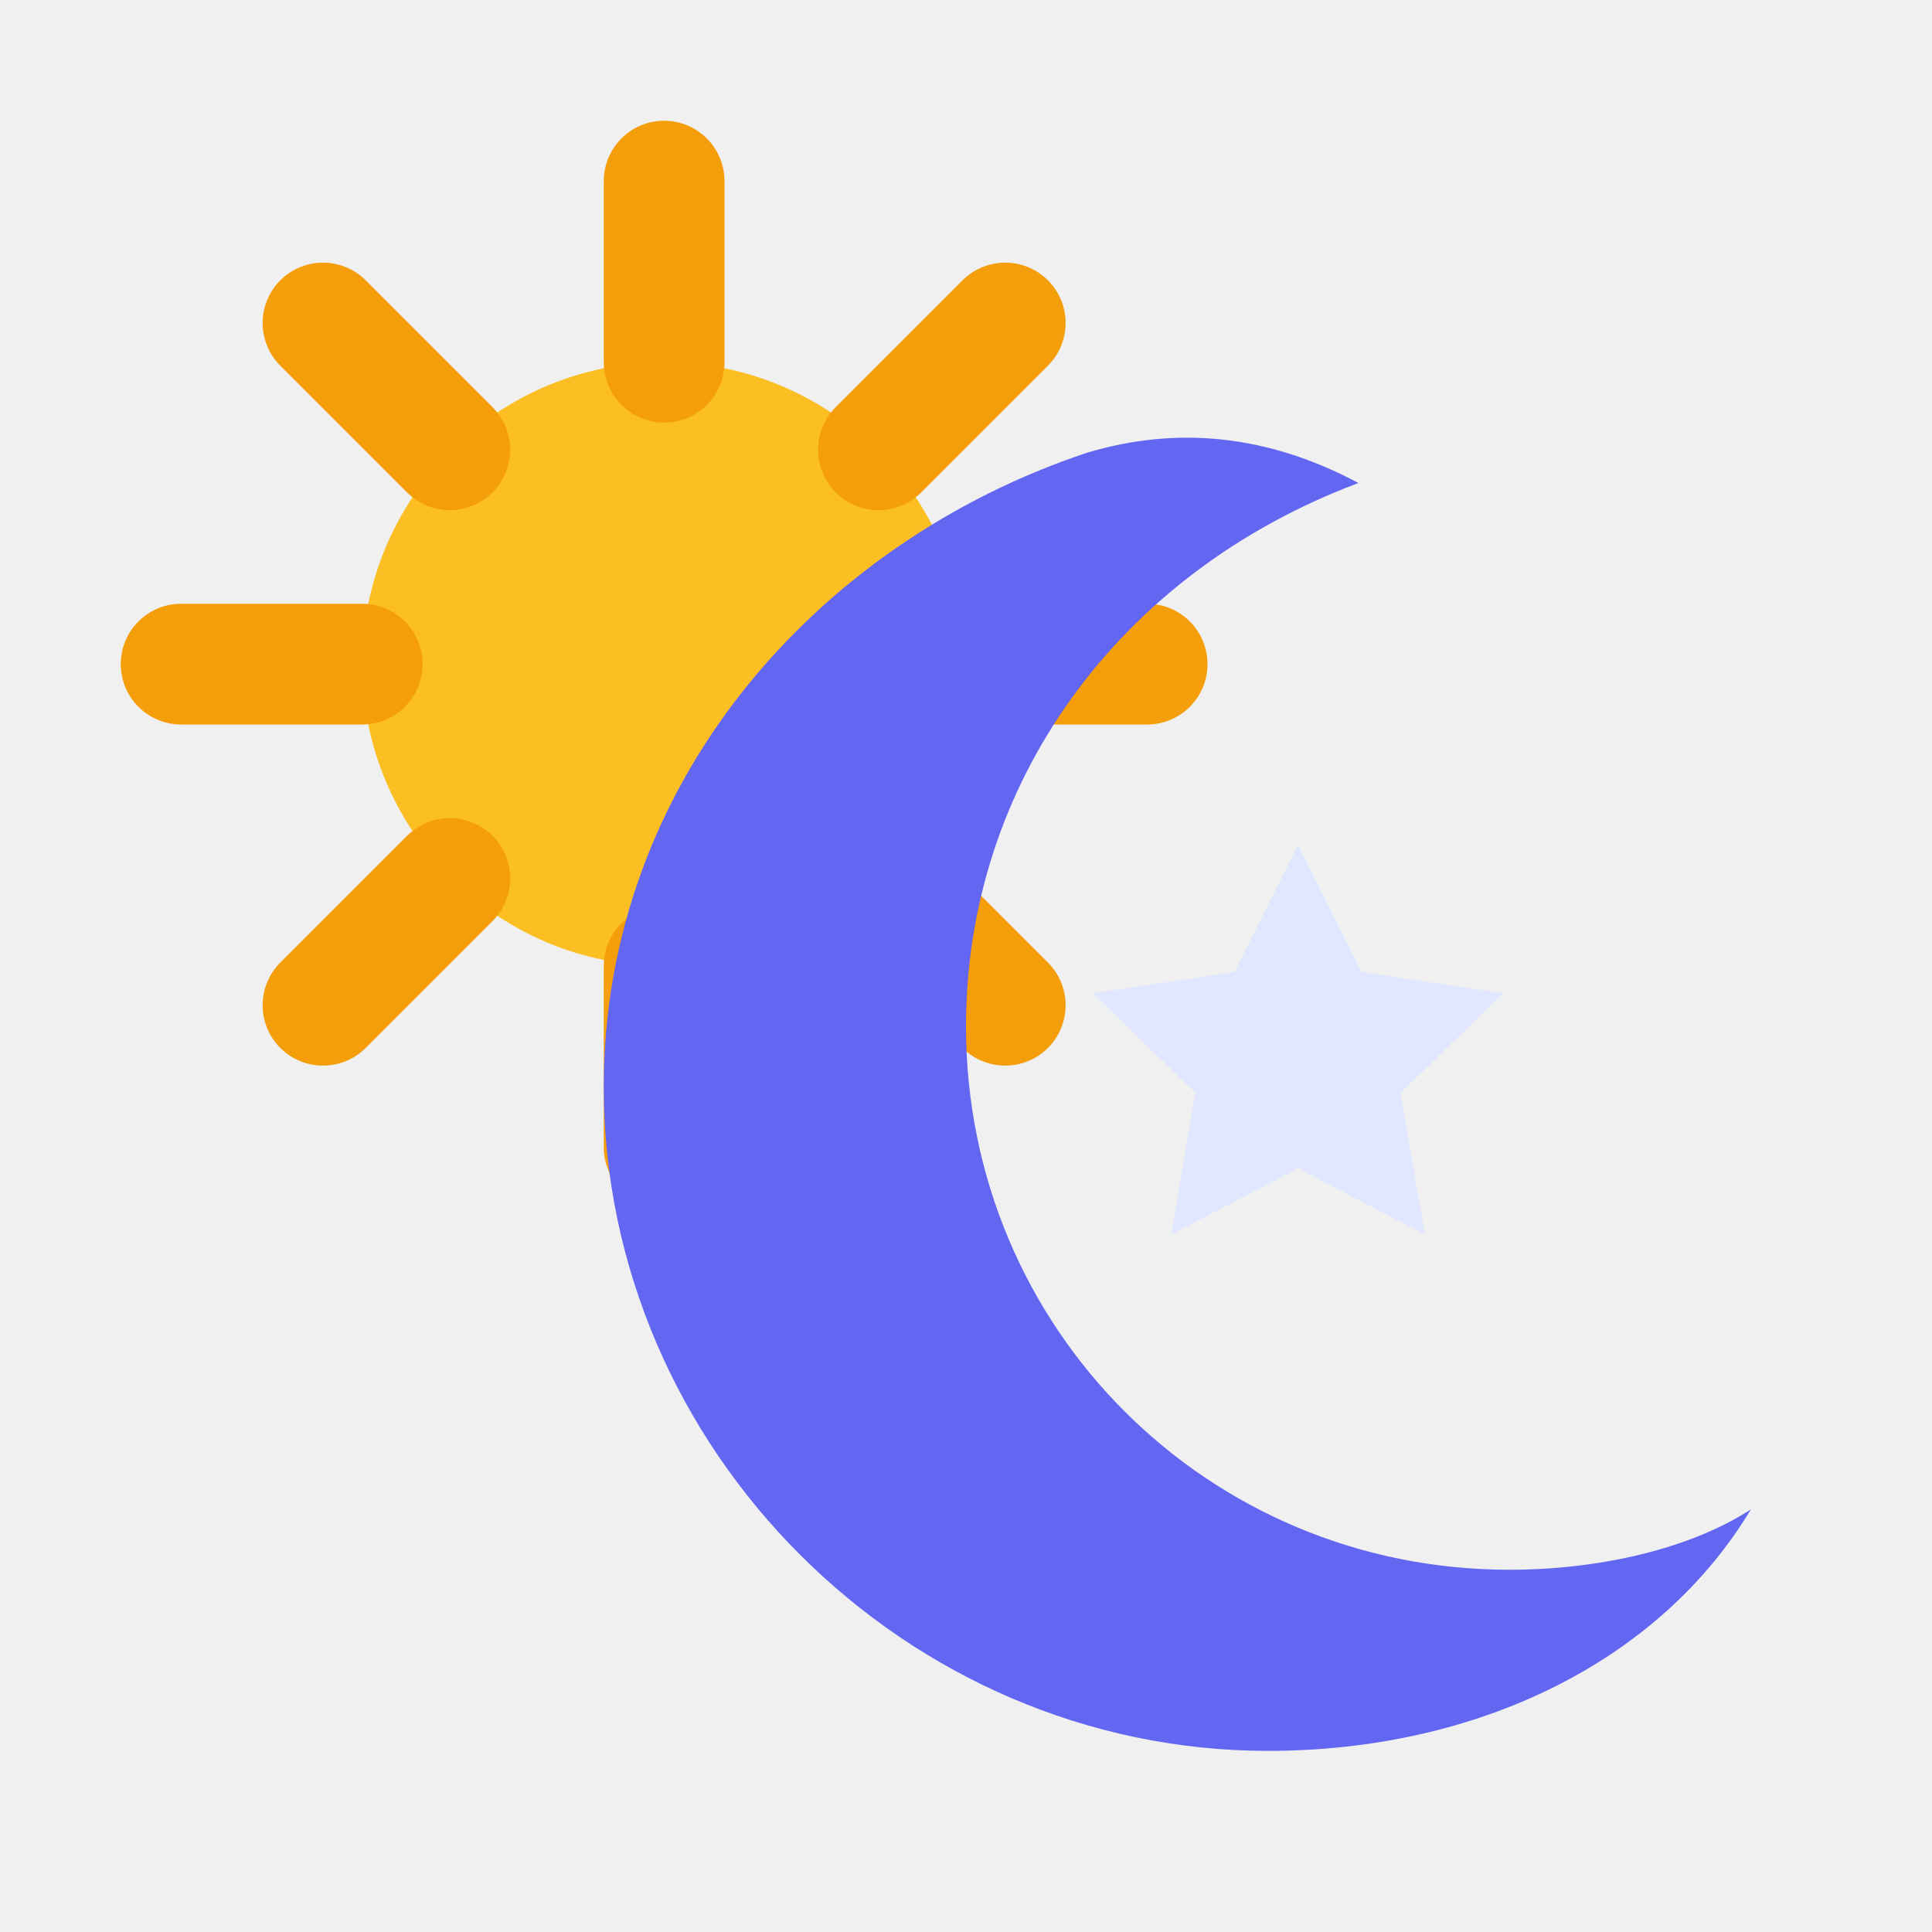
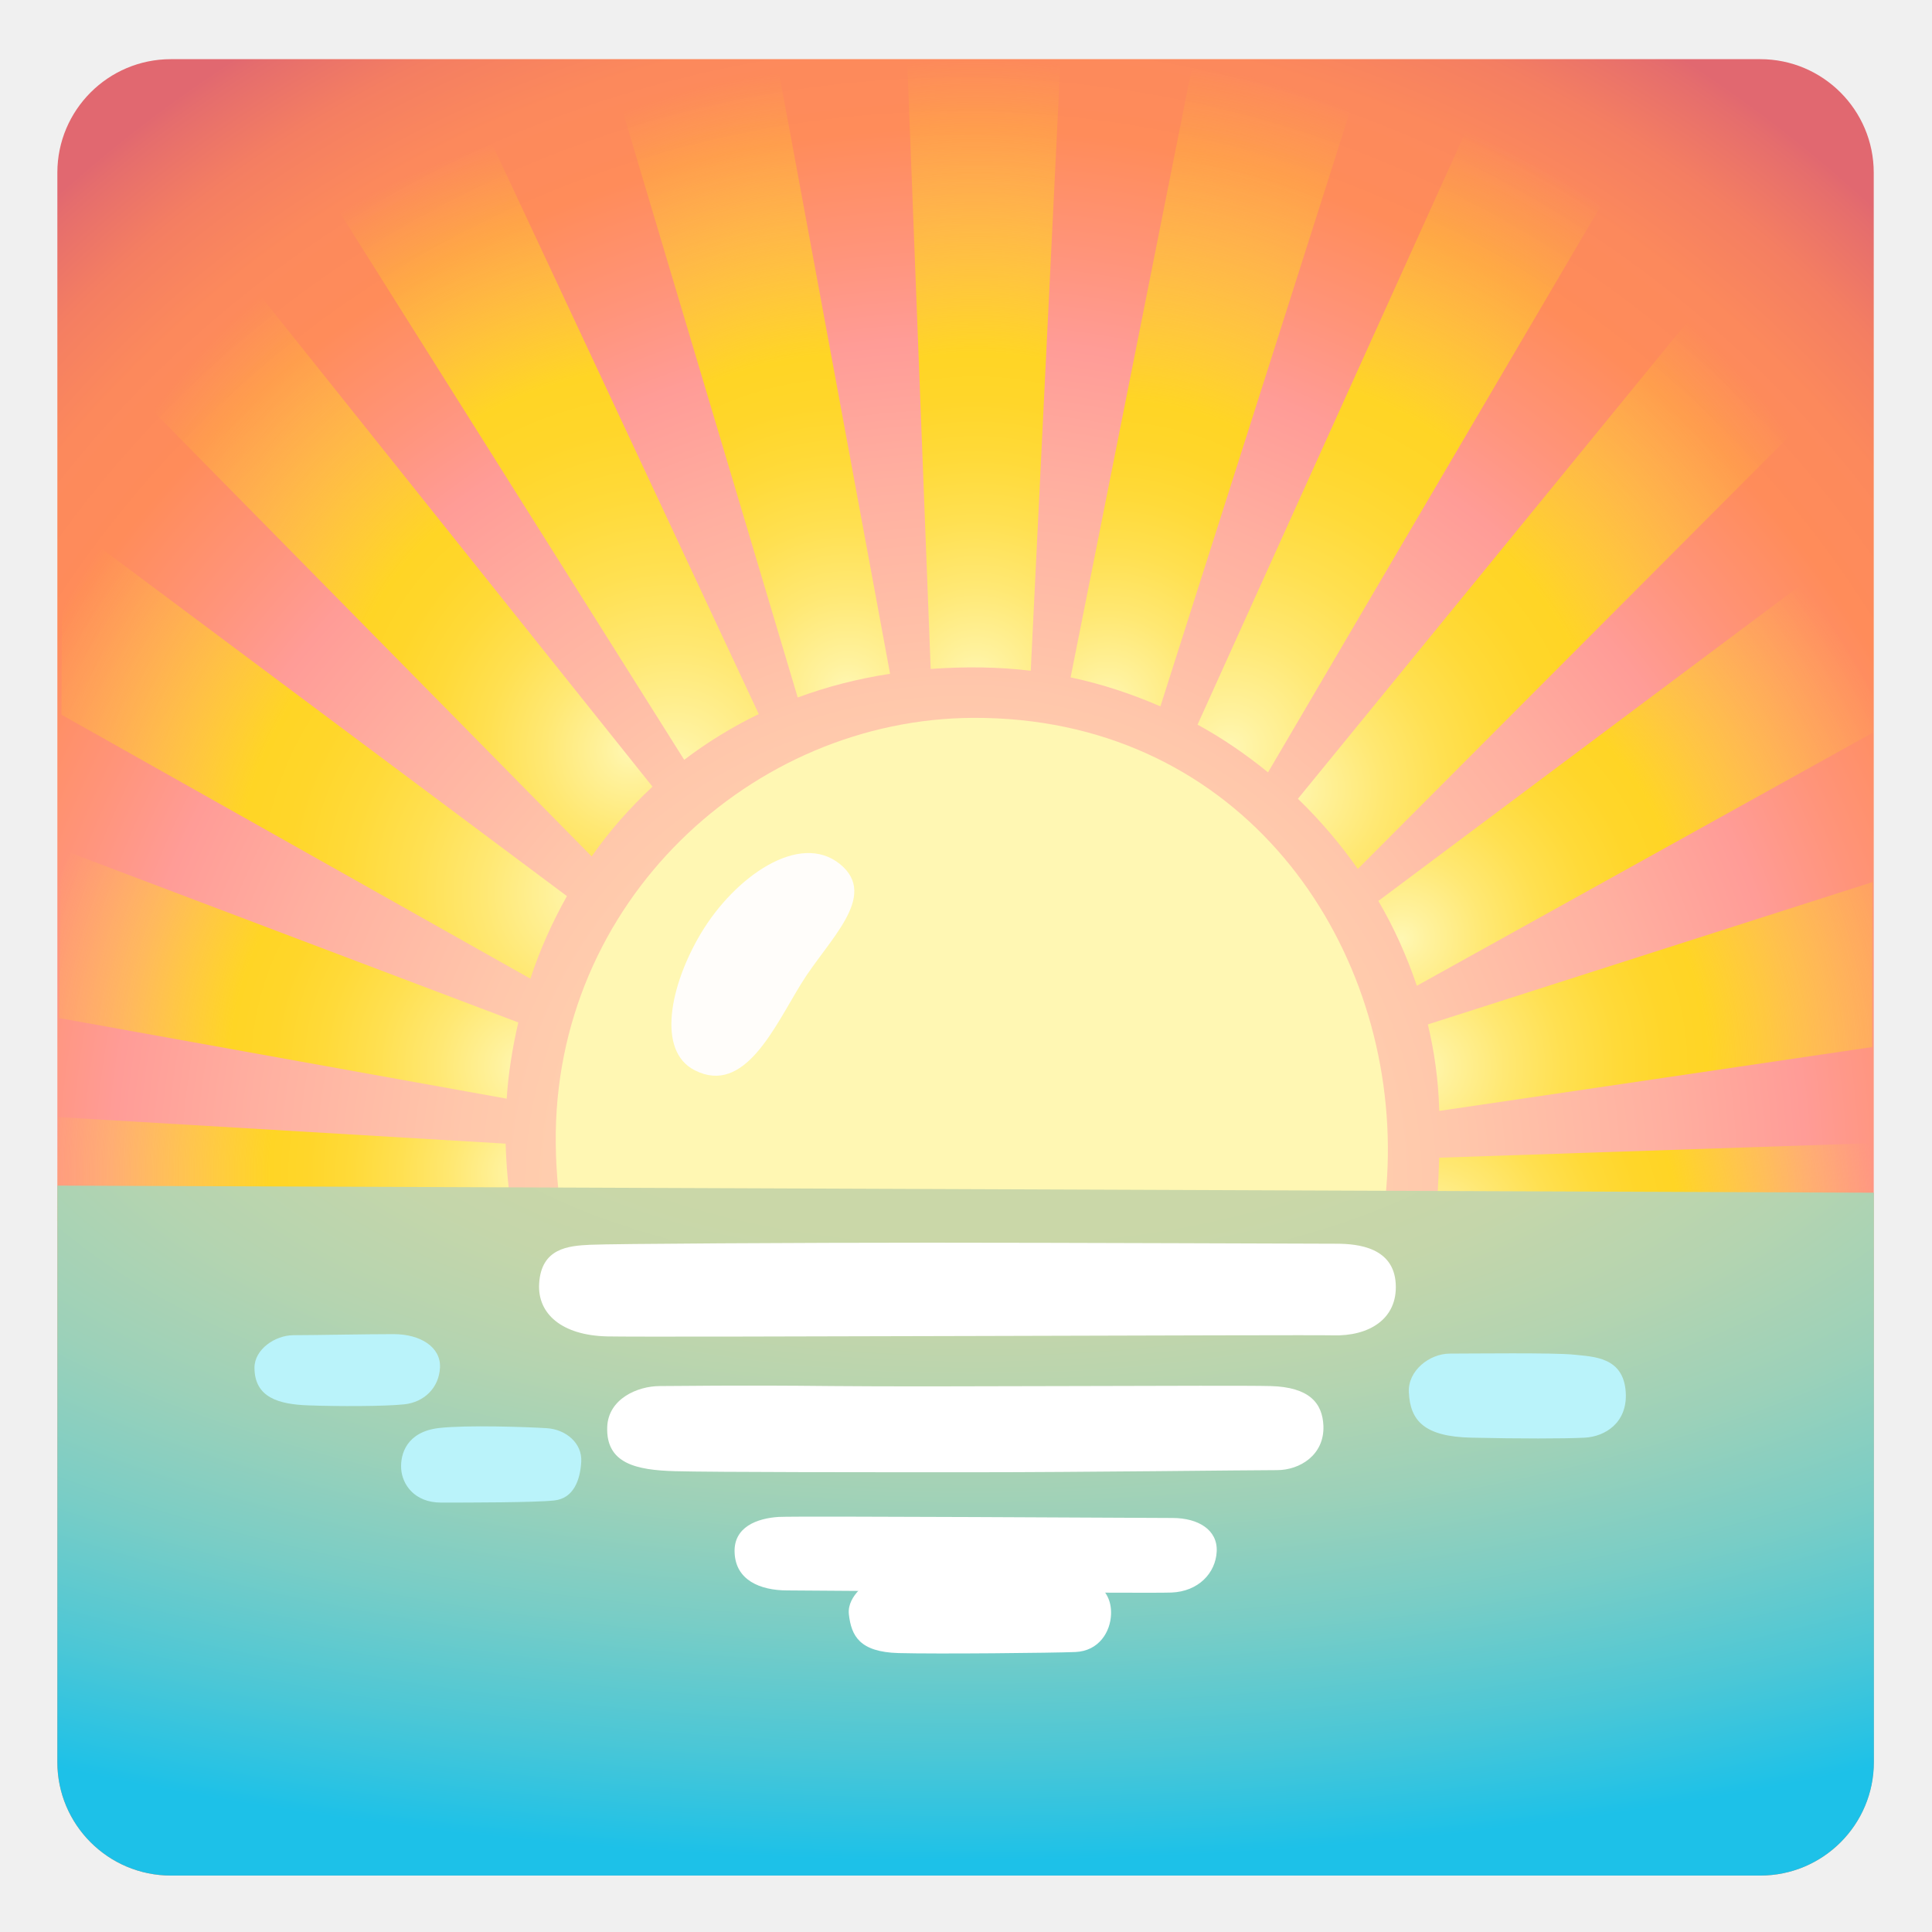
- <svg xmlns="http://www.w3.org/2000/svg" viewBox="0 0 64 64" role="img" aria-label="Morning and evening routine">
-   <circle cx="22" cy="22" r="10" fill="#FBBF24" />
-   <path d="M22 6v6M22 32v6M6 22h6M32 22h6M10.7 10.7l4.2 4.2M29.1 29.1l4.2 4.2M33.3 10.7l-4.2 4.2M14.9 29.1l-4.2 4.2" stroke="#F59E0B" stroke-width="4" stroke-linecap="round" />
-   <path d="M45 16c-8 3-13 10-13 18 0 10 8 18 18 18 3 0 6-.7 8-2-3 5-9 8-16 8-12 0-22-10-22-22 0-10 7-18 16-21 3-.9 6-.6 9 1z" fill="#6366F1" />
-   <path d="M43 28l2.1 4.2 4.7.7-3.4 3.3.8 4.7-4.2-2.2-4.2 2.2.8-4.7-3.4-3.3 4.7-.7L43 28z" fill="#E0E7FF" />
+ <svg xmlns="http://www.w3.org/2000/svg" width="1em" height="1em" viewBox="0 0 128 128">
+   <radialGradient id="SVGzdXXjejr" cx="63.542" cy="78.723" r="88.912" gradientUnits="userSpaceOnUse">
+     <stop offset=".275" stop-color="#FFD0AF" />
+     <stop offset=".372" stop-color="#FFC7AB" />
+     <stop offset=".529" stop-color="#FFAFA0" />
+     <stop offset=".631" stop-color="#FF9C97" />
+     <stop offset=".702" stop-color="#FF947A" />
+     <stop offset=".79" stop-color="#FF8C5A" />
+     <stop offset=".865" stop-color="#FC895C" />
+     <stop offset=".928" stop-color="#F47E62" />
+     <stop offset=".987" stop-color="#E56D6D" />
+     <stop offset="1" stop-color="#E16870" />
+   </radialGradient>
+   <path fill="url(#SVGzdXXjejr)" d="M116.62 124.26H11.32c-4.15 0-7.52-3.37-7.52-7.52V11.44c0-4.15 3.37-7.52 7.52-7.52h105.3c4.15 0 7.52 3.37 7.52 7.52v105.3c.01 4.15-3.36 7.52-7.52 7.52" />
+   <path fill="#FFF7B3" d="M64.48 47.56c-14.65.06-27.84 12.2-27.66 28.21s11.47 27.83 28.16 27.64c17.13-.2 27.09-13.06 26.97-27.49c-.12-14.44-10.3-28.42-27.47-28.36" />
+   <path fill="#FFFDFA" d="M55.64 57.24c-2.68-2.16-6.97.85-9.21 4.61c-2.02 3.39-2.95 7.77-.4 9.06c3.29 1.67 5.26-2.83 7.04-5.72c1.76-2.89 5.21-5.82 2.57-7.95" />
+   <radialGradient id="SVGtU42qeRT" cx="35.001" cy="77.736" r="32.437" gradientUnits="userSpaceOnUse">
+     <stop offset="0" stop-color="#FFF7B3" />
+     <stop offset=".046" stop-color="#FFF29E" />
+     <stop offset=".155" stop-color="#FFE873" />
+     <stop offset=".261" stop-color="#FFE051" />
+     <stop offset=".36" stop-color="#FFDA39" />
+     <stop offset=".452" stop-color="#FFD62A" />
+     <stop offset=".528" stop-color="#FFD525" />
+     <stop offset=".975" stop-color="#FFD525" stop-opacity=".052" />
+     <stop offset="1" stop-color="#FFD525" stop-opacity="0" />
+   </radialGradient>
+   <path fill="url(#SVGtU42qeRT)" d="m3.85 74.01l-.08 6.88l30.82 2.55s-.97-3.21-1.09-7.67z" />
+   <radialGradient id="SVGn1Xjv9Rr" cx="34.733" cy="70.686" r="36.905" gradientUnits="userSpaceOnUse">
+     <stop offset="0" stop-color="#FFF7B3" />
+     <stop offset=".046" stop-color="#FFF29E" />
+     <stop offset=".155" stop-color="#FFE873" />
+     <stop offset=".261" stop-color="#FFE051" />
+     <stop offset=".36" stop-color="#FFDA39" />
+     <stop offset=".452" stop-color="#FFD62A" />
+     <stop offset=".528" stop-color="#FFD525" />
+     <stop offset=".906" stop-color="#FFD525" stop-opacity="0" />
+   </radialGradient>
+   <path fill="url(#SVGn1Xjv9Rr)" d="M4.02 56.26c-.03 3.98-.06 7.8-.1 11.19l29.65 5.34q.075-1.2.27-2.46c.13-.87.3-1.74.5-2.59z" />
+   <radialGradient id="SVGxn9p7bfz" cx="38.928" cy="59.148" r="44.193" gradientUnits="userSpaceOnUse">
+     <stop offset="0" stop-color="#FFF7B3" />
+     <stop offset=".046" stop-color="#FFF29E" />
+     <stop offset=".155" stop-color="#FFE873" />
+     <stop offset=".261" stop-color="#FFE051" />
+     <stop offset=".36" stop-color="#FFDA39" />
+     <stop offset=".452" stop-color="#FFD62A" />
+     <stop offset=".528" stop-color="#FFD525" />
+     <stop offset=".897" stop-color="#FFD525" stop-opacity="0" />
+   </radialGradient>
+   <path fill="url(#SVGxn9p7bfz)" d="M4.1 34.38c.01 4.07 0 8.5-.03 12.97l31.07 17.49c.63-1.92 1.45-3.74 2.42-5.47z" />
+   <radialGradient id="SVGLjFVFenz" cx="41.779" cy="49.682" r="51.324" gradientUnits="userSpaceOnUse">
+     <stop offset="0" stop-color="#FFF7B3" />
+     <stop offset=".033" stop-color="#FFF29E" />
+     <stop offset=".111" stop-color="#FFE873" />
+     <stop offset=".186" stop-color="#FFE051" />
+     <stop offset=".258" stop-color="#FFDA39" />
+     <stop offset=".324" stop-color="#FFD62A" />
+     <stop offset=".378" stop-color="#FFD525" />
+     <stop offset=".757" stop-color="#FFD525" stop-opacity="0" />
+   </radialGradient>
+   <path fill="url(#SVGLjFVFenz)" d="M7.53 7.42C5.2 9.61 3.67 13.15 3.9 18.87c.02.61.05 1.32.07 2.1L39.2 56.74c1.17-1.68 2.53-3.22 4.03-4.62z" />
+   <radialGradient id="SVG8Zew6C8M" cx="44.695" cy="50.914" r="50.513" gradientUnits="userSpaceOnUse">
+     <stop offset="0" stop-color="#FFF7B3" />
+     <stop offset=".046" stop-color="#FFF29E" />
+     <stop offset=".155" stop-color="#FFE873" />
+     <stop offset=".261" stop-color="#FFE051" />
+     <stop offset=".36" stop-color="#FFDA39" />
+     <stop offset=".452" stop-color="#FFD62A" />
+     <stop offset=".528" stop-color="#FFD525" />
+     <stop offset=".854" stop-color="#FFD525" stop-opacity="0" />
+   </radialGradient>
+   <path fill="url(#SVG8Zew6C8M)" d="M29.96 3.89c-6.29 0-10.78.02-12.17.08c-.52.02-1.05.05-1.58.1l29.12 46.27a29 29 0 0 1 4.94-3.03z" />
+   <radialGradient id="SVGffYNDc1X" cx="56.16" cy="45.789" r="42.264" gradientUnits="userSpaceOnUse">
+     <stop offset="0" stop-color="#FFF7B3" />
+     <stop offset=".046" stop-color="#FFF29E" />
+     <stop offset=".155" stop-color="#FFE873" />
+     <stop offset=".261" stop-color="#FFE051" />
+     <stop offset=".36" stop-color="#FFDA39" />
+     <stop offset=".452" stop-color="#FFD62A" />
+     <stop offset=".528" stop-color="#FFD525" />
+     <stop offset=".976" stop-color="#FFD525" stop-opacity="0" />
+   </radialGradient>
+   <path fill="url(#SVGffYNDc1X)" d="M51.45 3.95c-3.9-.02-7.69-.03-11.23-.04l12.63 42.3c1.92-.71 3.96-1.24 6.12-1.57z" />
+   <radialGradient id="SVGd9tWhbUj" cx="64.665" cy="45.167" r="41.283" gradientUnits="userSpaceOnUse">
+     <stop offset="0" stop-color="#FFF7B3" />
+     <stop offset=".046" stop-color="#FFF29E" />
+     <stop offset=".155" stop-color="#FFE873" />
+     <stop offset=".261" stop-color="#FFE051" />
+     <stop offset=".36" stop-color="#FFDA39" />
+     <stop offset=".452" stop-color="#FFD62A" />
+     <stop offset=".528" stop-color="#FFD525" />
+     <stop offset=".975" stop-color="#FFD525" stop-opacity=".052" />
+     <stop offset="1" stop-color="#FFD525" stop-opacity="0" />
+   </radialGradient>
+   <path fill="url(#SVGd9tWhbUj)" d="M70.26 4.01c-3.82-.03-6.31-.09-10.16-.11l1.56 40.42c1.1-.08 2.23-.12 3.38-.1c1.1.02 2.19.09 3.25.22z" />
+   <radialGradient id="SVGF336LesS" cx="73.378" cy="46.619" r="44.476" gradientUnits="userSpaceOnUse">
+     <stop offset="0" stop-color="#FFF7B3" />
+     <stop offset=".04" stop-color="#FFF29E" />
+     <stop offset=".133" stop-color="#FFE873" />
+     <stop offset=".224" stop-color="#FFE051" />
+     <stop offset=".309" stop-color="#FFDA39" />
+     <stop offset=".388" stop-color="#FFD62A" />
+     <stop offset=".453" stop-color="#FFD525" />
+     <stop offset=".959" stop-color="#FFD525" stop-opacity="0" />
+   </radialGradient>
+   <path fill="url(#SVGF336LesS)" d="M90.45 4.21c-3.52-.03-7.37-.06-11.41-.09l-8.11 40.76c2.09.44 4.06 1.1 5.95 1.92z" />
+   <radialGradient id="SVGmgKNyegx" cx="81.468" cy="49.523" r="47.227" gradientUnits="userSpaceOnUse">
+     <stop offset="0" stop-color="#FFF7B3" />
+     <stop offset=".046" stop-color="#FFF29E" />
+     <stop offset=".155" stop-color="#FFE873" />
+     <stop offset=".261" stop-color="#FFE051" />
+     <stop offset=".36" stop-color="#FFDA39" />
+     <stop offset=".452" stop-color="#FFD62A" />
+     <stop offset=".528" stop-color="#FFD525" />
+     <stop offset=".926" stop-color="#FFD525" stop-opacity="0" />
+   </radialGradient>
+   <path fill="url(#SVGmgKNyegx)" d="M111.37 4.59q-1.92-.135-4.17-.18c-1.68-.04-4.49-.07-8.1-.11L79.34 48.01c1.67.91 3.22 1.98 4.67 3.16z" />
+   <radialGradient id="SVGDYQGGcjI" cx="85.311" cy="52.263" r="49.025" gradientUnits="userSpaceOnUse">
+     <stop offset="0" stop-color="#FFF7B3" />
+     <stop offset=".037" stop-color="#FFF29E" />
+     <stop offset=".126" stop-color="#FFE873" />
+     <stop offset=".212" stop-color="#FFE051" />
+     <stop offset=".293" stop-color="#FFDA39" />
+     <stop offset=".368" stop-color="#FFD62A" />
+     <stop offset=".43" stop-color="#FFD525" />
+     <stop offset=".832" stop-color="#FFD525" stop-opacity="0" />
+   </radialGradient>
+   <path fill="url(#SVGDYQGGcjI)" d="M124.13 23.3c.01-6.26.02-10.77.02-11.86c0-1.39-.45-2.56-1.41-3.52l-36.75 45a32.4 32.4 0 0 1 3.97 4.65z" />
+   <radialGradient id="SVGwqYkxdaX" cx="92.896" cy="62.144" r="35.226" gradientUnits="userSpaceOnUse">
+     <stop offset="0" stop-color="#FFF7B3" />
+     <stop offset=".046" stop-color="#FFF29E" />
+     <stop offset=".155" stop-color="#FFE873" />
+     <stop offset=".261" stop-color="#FFE051" />
+     <stop offset=".36" stop-color="#FFDA39" />
+     <stop offset=".452" stop-color="#FFD62A" />
+     <stop offset=".528" stop-color="#FFD525" />
+     <stop offset="1" stop-color="#FFD525" stop-opacity="0" />
+   </radialGradient>
+   <path fill="url(#SVGwqYkxdaX)" d="m124.08 48.54l.03-13.37l-32.79 24.52c1.05 1.79 1.89 3.68 2.55 5.62z" />
+   <radialGradient id="SVGuRlGneXD" cx="94.17" cy="70.686" r="35.972" gradientUnits="userSpaceOnUse">
+     <stop offset="0" stop-color="#FFF7B3" />
+     <stop offset=".046" stop-color="#FFF29E" />
+     <stop offset=".155" stop-color="#FFE873" />
+     <stop offset=".261" stop-color="#FFE051" />
+     <stop offset=".36" stop-color="#FFDA39" />
+     <stop offset=".452" stop-color="#FFD62A" />
+     <stop offset=".528" stop-color="#FFD525" />
+     <stop offset="1" stop-color="#FFD525" stop-opacity="0" />
+   </radialGradient>
+   <path fill="url(#SVGuRlGneXD)" d="m95.36 73.6l28.68-4.23c.01-3.27.01-6.98.02-10.93L94.6 67.87c.44 1.85.7 3.74.75 5.64c0 .03 0 .06.01.09" />
+   <radialGradient id="SVGMNI9mdzt" cx="94.537" cy="82.092" r="31.836" gradientUnits="userSpaceOnUse">
+     <stop offset="0" stop-color="#FFF7B3" />
+     <stop offset=".046" stop-color="#FFF29E" />
+     <stop offset=".155" stop-color="#FFE873" />
+     <stop offset=".261" stop-color="#FFE051" />
+     <stop offset=".36" stop-color="#FFDA39" />
+     <stop offset=".452" stop-color="#FFD62A" />
+     <stop offset=".528" stop-color="#FFD525" />
+     <stop offset=".942" stop-color="#FFD525" stop-opacity="0" />
+   </radialGradient>
+   <path fill="url(#SVGMNI9mdzt)" d="M95.35 76.7c-.18 6.48-1.27 11.96-1.27 11.96l29.93-6.75s0-2.34.01-6.17z" />
+   <radialGradient id="SVGZHaFhbhs" cx="65.226" cy="68.515" r="54.923" gradientTransform="matrix(.00617 1 -2.3771 .0147 227.692 2.285)" gradientUnits="userSpaceOnUse">
+     <stop offset=".246" stop-color="#CAD7A8" />
+     <stop offset=".34" stop-color="#C5D6AA" />
+     <stop offset=".457" stop-color="#B5D4B0" />
+     <stop offset=".587" stop-color="#9CD1B9" />
+     <stop offset=".724" stop-color="#79CDC6" />
+     <stop offset=".867" stop-color="#4CC7D6" />
+     <stop offset=".997" stop-color="#1DC1E8" />
+   </radialGradient>
+   <path fill="url(#SVGZHaFhbhs)" d="M124.15 79.02v37.72c0 4.15-3.37 7.52-7.52 7.52H11.32c-4.15 0-7.52-3.37-7.52-7.52V78.55z" />
+   <path fill="#FFF" d="M35.72 85.04c-.12 2 1.5 3.43 4.5 3.5s46.6-.12 48.1-.07c2.36.07 4.29-1.07 4.15-3.43s-2.43-2.64-3.93-2.64c-1.01 0-18.44-.07-26.87-.07s-21.16.07-22.58.14s-3.23.21-3.37 2.57m4.51 9.5c-.09 2.43 1.93 2.86 4.5 2.93s12.79.07 19.8.07s18.3-.14 20.08-.14c1.5 0 3.14-1 3.07-2.93c-.06-1.51-.93-2.57-3.5-2.64s-22.37.07-29.02 0s-9.93 0-11.44 0c-1.49 0-3.42.85-3.49 2.71m8.44 8.33c.07 1.79 1.64 2.5 3.5 2.5s23.66.21 25.44.14c1.79-.07 2.93-1.29 3-2.72s-1.22-2.22-2.93-2.22s-24.66-.14-26.09-.07c-1.42.09-3 .66-2.92 2.37" />
+   <path fill="#FFF" d="M56.24 106.95c.16 1.43.71 2.5 3.29 2.57c2.57.07 10.29-.01 11.72-.07c1.57-.07 2.32-1.35 2.36-2.5c.07-1.93-1.72-2.36-1.72-2.36l-14.22.14s-1.57.93-1.43 2.22" />
+   <path fill="#BAF3FA" d="M93.34 92.25c.09 1.86 1 2.93 4.15 3s6.15.07 7.5 0s2.84-.99 2.72-3c-.14-2.36-2.14-2.36-3.43-2.5s-6.86-.07-8.22-.07s-2.8 1.14-2.72 2.57m-76.48-1.64c0 2 1.64 2.43 3.57 2.5s5.07.07 6.36-.07s2.29-1.07 2.36-2.43s-1.29-2.22-3.07-2.22s-5.43.07-6.65.07c-1.21.01-2.57.94-2.57 2.15m12.22 4c-2.13.25-2.57 1.72-2.5 2.72s.86 2.22 2.64 2.22s6.22 0 7.5-.14c1.29-.14 1.72-1.36 1.79-2.57s-1-2.14-2.29-2.22c-1.28-.08-5.28-.22-7.14-.01" />
</svg>
